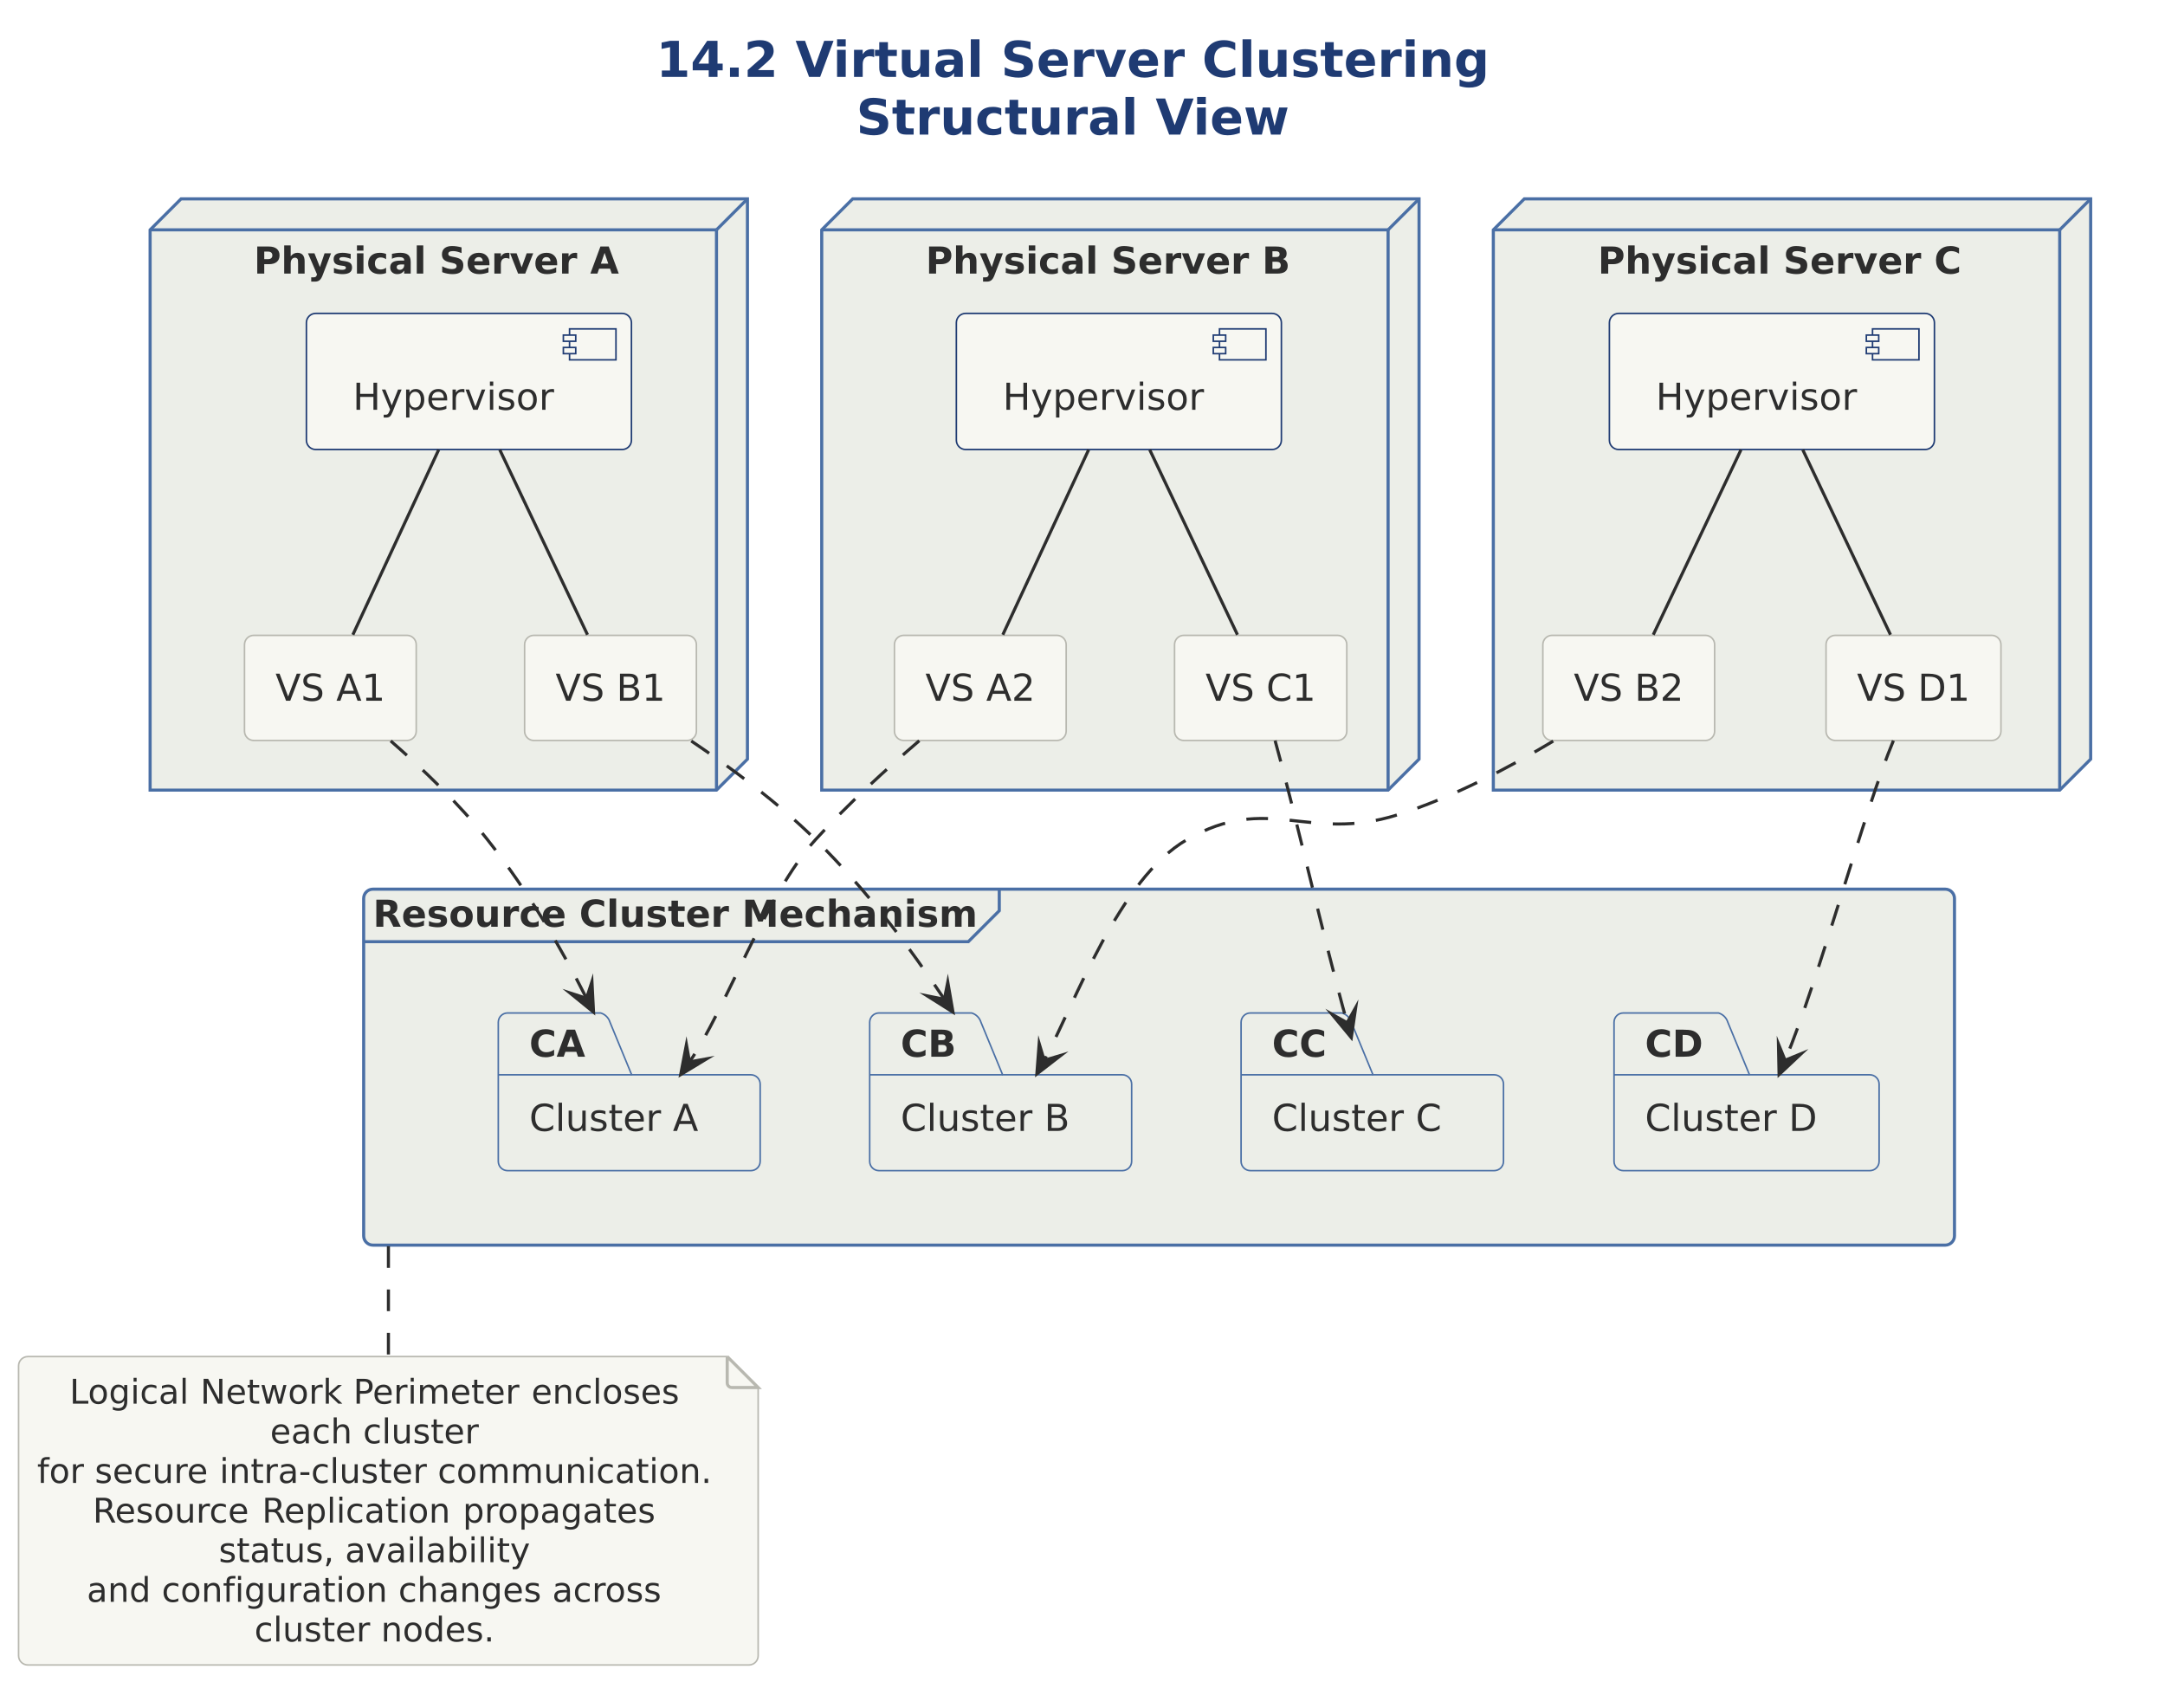
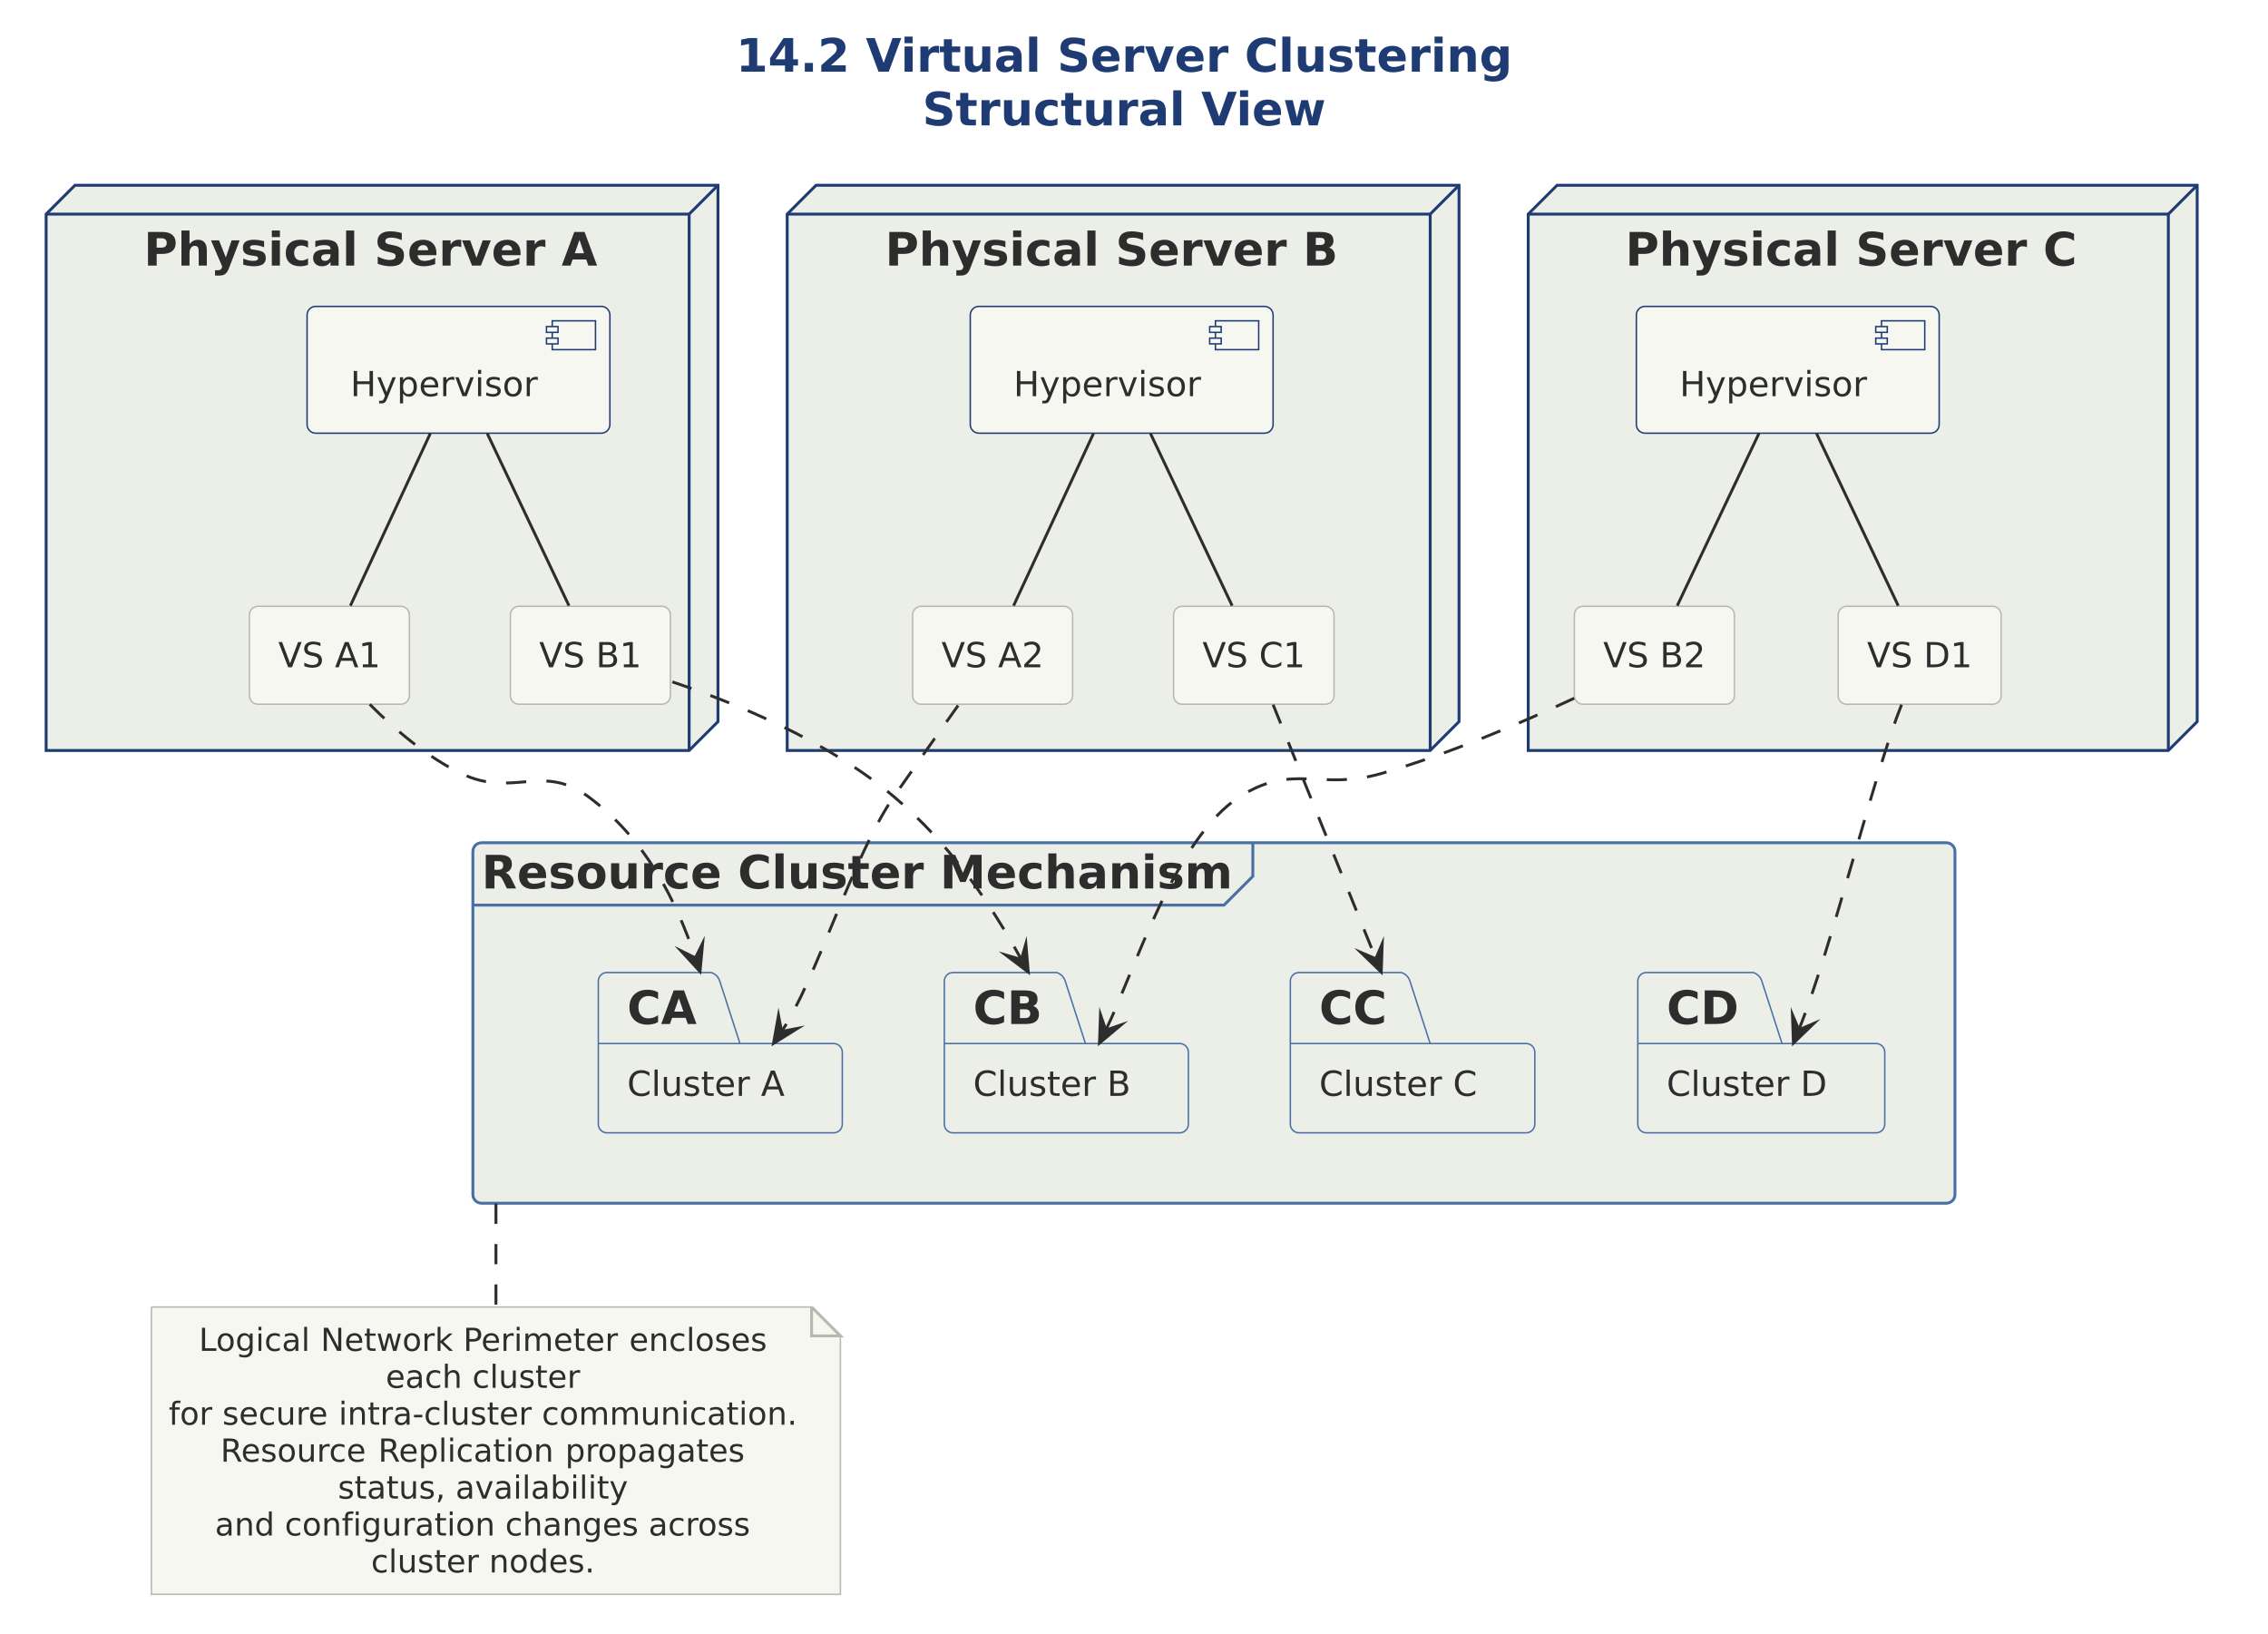
- <svg xmlns="http://www.w3.org/2000/svg" version="1.1" data-diagram-type="DESCRIPTION" style="width:1093px;height:862px;" width="1093.75px" height="862.5px" viewBox="0 0 1093 862" zoomAndPan="magnify" preserveAspectRatio="none" contentStyleType="text/css">
+ <svg xmlns="http://www.w3.org/2000/svg" version="1.1" data-diagram-type="DESCRIPTION" style="width:1229px;height:885px;" width="1229.688px" height="885.938px" viewBox="0 0 1229 885" zoomAndPan="magnify" preserveAspectRatio="none" contentStyleType="text/css">
  <defs />
  <g font-family="sans-serif" lengthAdjust="spacing">
    <g class="title" data-source-line="12">
-       <text x="331.201" y="38.831" fill="#1F3B73" font-size="25" textLength="421.191" font-weight="700" font-family="DejaVu Sans">14.2 Virtual Server Clustering</text>
-       <text x="432.251" y="67.932" fill="#1F3B73" font-size="25" textLength="219.092" font-weight="700" font-family="DejaVu Sans">Structural View</text>
+       <text x="398.779" y="38.831" fill="#1F3B73" font-size="25" textLength="421.191" font-weight="700" font-family="DejaVu Sans">14.2 Virtual Server Clustering</text>
+       <text x="499.829" y="67.932" fill="#1F3B73" font-size="25" textLength="219.092" font-weight="700" font-family="DejaVu Sans">Structural View</text>
    </g>
    <g class="cluster" data-qualified-name="PSA" id="ent0001" data-source-line="14">
-       <polygon points="75.781,116.016,91.406,100.391,377.344,100.391,377.344,383.203,361.719,398.828,75.781,398.828,75.781,116.016" fill="#ECEEE8" style="stroke:#4A6FA5;stroke-width:1.563;stroke-linejoin:miter;stroke-miterlimit:10;" />
-       <line x1="361.719" y1="116.016" x2="377.344" y2="100.391" style="stroke:#4A6FA5;stroke-width:1.563;" />
-       <line x1="75.781" y1="116.016" x2="361.719" y2="116.016" style="stroke:#4A6FA5;stroke-width:1.563;" />
-       <line x1="361.719" y1="116.016" x2="361.719" y2="398.828" style="stroke:#4A6FA5;stroke-width:1.563;" />
-       <text x="128.156" y="138.107" fill="#2D2D2D" font-size="18.75" textLength="184.314" font-weight="700" font-family="DejaVu Sans">Physical Server A</text>
+       <polygon points="25,116.016,40.625,100.391,389.063,100.391,389.063,391.016,373.438,406.641,25,406.641,25,116.016" fill="#ECEEE8" style="stroke:#1F3B73;stroke-width:1.563;stroke-linejoin:miter;stroke-miterlimit:10;" />
+       <line x1="373.438" y1="116.016" x2="389.063" y2="100.391" style="stroke:#1F3B73;stroke-width:1.563;" />
+       <line x1="25" y1="116.016" x2="373.438" y2="116.016" style="stroke:#1F3B73;stroke-width:1.563;" />
+       <line x1="373.438" y1="116.016" x2="373.438" y2="406.641" style="stroke:#1F3B73;stroke-width:1.563;" />
+       <text x="77.905" y="143.909" fill="#2D2D2D" font-size="25" textLength="245.752" font-weight="700" font-family="DejaVu Sans">Physical Server A</text>
    </g>
    <g class="cluster" data-qualified-name="PSB" id="ent0007" data-source-line="22">
-       <polygon points="414.844,116.016,430.469,100.391,716.406,100.391,716.406,383.203,700.781,398.828,414.844,398.828,414.844,116.016" fill="#ECEEE8" style="stroke:#4A6FA5;stroke-width:1.563;stroke-linejoin:miter;stroke-miterlimit:10;" />
-       <line x1="700.781" y1="116.016" x2="716.406" y2="100.391" style="stroke:#4A6FA5;stroke-width:1.563;" />
-       <line x1="414.844" y1="116.016" x2="700.781" y2="116.016" style="stroke:#4A6FA5;stroke-width:1.563;" />
-       <line x1="700.781" y1="116.016" x2="700.781" y2="398.828" style="stroke:#4A6FA5;stroke-width:1.563;" />
-       <text x="467.328" y="138.107" fill="#2D2D2D" font-size="18.75" textLength="184.094" font-weight="700" font-family="DejaVu Sans">Physical Server B</text>
+       <polygon points="426.563,116.016,442.188,100.391,790.625,100.391,790.625,391.016,775,406.641,426.563,406.641,426.563,116.016" fill="#ECEEE8" style="stroke:#1F3B73;stroke-width:1.563;stroke-linejoin:miter;stroke-miterlimit:10;" />
+       <line x1="775" y1="116.016" x2="790.625" y2="100.391" style="stroke:#1F3B73;stroke-width:1.563;" />
+       <line x1="426.563" y1="116.016" x2="775" y2="116.016" style="stroke:#1F3B73;stroke-width:1.563;" />
+       <line x1="775" y1="116.016" x2="775" y2="406.641" style="stroke:#1F3B73;stroke-width:1.563;" />
+       <text x="479.614" y="143.909" fill="#2D2D2D" font-size="25" textLength="245.459" font-weight="700" font-family="DejaVu Sans">Physical Server B</text>
    </g>
    <g class="cluster" data-qualified-name="PSC" id="ent0013" data-source-line="30">
-       <polygon points="753.906,116.016,769.531,100.391,1055.469,100.391,1055.469,383.203,1039.844,398.828,753.906,398.828,753.906,116.016" fill="#ECEEE8" style="stroke:#4A6FA5;stroke-width:1.563;stroke-linejoin:miter;stroke-miterlimit:10;" />
-       <line x1="1039.844" y1="116.016" x2="1055.469" y2="100.391" style="stroke:#4A6FA5;stroke-width:1.563;" />
-       <line x1="753.906" y1="116.016" x2="1039.844" y2="116.016" style="stroke:#4A6FA5;stroke-width:1.563;" />
-       <line x1="1039.844" y1="116.016" x2="1039.844" y2="398.828" style="stroke:#4A6FA5;stroke-width:1.563;" />
-       <text x="806.656" y="138.107" fill="#2D2D2D" font-size="18.75" textLength="183.563" font-weight="700" font-family="DejaVu Sans">Physical Server C</text>
+       <polygon points="828.125,116.016,843.75,100.391,1190.625,100.391,1190.625,391.016,1175,406.641,828.125,406.641,828.125,116.016" fill="#ECEEE8" style="stroke:#1F3B73;stroke-width:1.563;stroke-linejoin:miter;stroke-miterlimit:10;" />
+       <line x1="1175" y1="116.016" x2="1190.625" y2="100.391" style="stroke:#1F3B73;stroke-width:1.563;" />
+       <line x1="828.125" y1="116.016" x2="1175" y2="116.016" style="stroke:#1F3B73;stroke-width:1.563;" />
+       <line x1="1175" y1="116.016" x2="1175" y2="406.641" style="stroke:#1F3B73;stroke-width:1.563;" />
+       <text x="880.75" y="143.909" fill="#2D2D2D" font-size="25" textLength="244.751" font-weight="700" font-family="DejaVu Sans">Physical Server C</text>
    </g>
    <g class="cluster" data-qualified-name="RC" id="ent0019" data-source-line="38">
-       <rect x="183.594" y="448.828" width="803.125" height="179.688" fill="#ECEEE8" style="stroke:#4A6FA5;stroke-width:1.563;" rx="4.688" ry="4.688" />
-       <path d="M504.483,448.828 L504.483,459.717 L488.858,475.342 L183.594,475.342" style="stroke:#4A6FA5;stroke-width:1.563;" fill="none" />
-       <text x="188.281" y="467.795" fill="#2D2D2D" font-size="18.75" textLength="305.264" font-weight="700" font-family="DejaVu Sans">Resource Cluster Mechanism</text>
+       <rect x="256.25" y="456.641" width="803.125" height="195.313" fill="#ECEEE8" style="stroke:#4A6FA5;stroke-width:1.563;" rx="4.688" ry="4.688" />
+       <path d="M678.894,456.641 L678.894,474.805 L663.269,490.43 L256.25,490.43" style="stroke:#4A6FA5;stroke-width:1.563;" fill="none" />
+       <text x="260.938" y="481.409" fill="#2D2D2D" font-size="25" textLength="407.019" font-weight="700" font-family="DejaVu Sans">Resource Cluster Mechanism</text>
    </g>
    <g class="entity" data-qualified-name="PSA.HVA" id="ent0002" data-source-line="15">
-       <rect x="154.688" y="158.203" width="164.096" height="68.701" fill="#F7F7F2" style="stroke:#1F3B73;stroke-width:0.781;" rx="4.688" ry="4.688" />
-       <rect x="287.534" y="166.016" width="23.438" height="15.625" fill="#F7F7F2" style="stroke:#1F3B73;stroke-width:0.781;" />
-       <rect x="284.409" y="169.141" width="6.25" height="3.125" fill="#F7F7F2" style="stroke:#1F3B73;stroke-width:0.781;" />
-       <rect x="284.409" y="175.391" width="6.25" height="3.125" fill="#F7F7F2" style="stroke:#1F3B73;stroke-width:0.781;" />
-       <text x="178.125" y="206.857" fill="#2D2D2D" font-size="18.75" textLength="101.596" font-family="DejaVu Sans">Hypervisor</text>
+       <rect x="166.406" y="166.016" width="164.096" height="68.701" fill="#F7F7F2" style="stroke:#1F3B73;stroke-width:0.781;" rx="4.688" ry="4.688" />
+       <rect x="299.252" y="173.828" width="23.438" height="15.625" fill="#F7F7F2" style="stroke:#1F3B73;stroke-width:0.781;" />
+       <rect x="296.127" y="176.953" width="6.25" height="3.125" fill="#F7F7F2" style="stroke:#1F3B73;stroke-width:0.781;" />
+       <rect x="296.127" y="183.203" width="6.25" height="3.125" fill="#F7F7F2" style="stroke:#1F3B73;stroke-width:0.781;" />
+       <text x="189.844" y="214.67" fill="#2D2D2D" font-size="18.75" textLength="101.596" font-family="DejaVu Sans">Hypervisor</text>
    </g>
    <g class="entity" data-qualified-name="PSA.A1" id="ent0003" data-source-line="16">
-       <rect x="123.438" y="320.703" width="86.694" height="53.076" fill="#F7F7F2" style="stroke:#B8B8B0;stroke-width:0.781;" rx="4.688" ry="4.688" />
-       <text x="139.063" y="353.732" fill="#2D2D2D" font-size="18.75" textLength="24.728" font-family="DejaVu Sans">VS</text>
-       <text x="163.791" y="353.732" fill="#2D2D2D" font-size="18.75" font-family="DejaVu Sans"> </text>
-       <text x="169.751" y="353.732" fill="#2D2D2D" font-size="18.75" textLength="24.756" font-family="DejaVu Sans">A1</text>
+       <rect x="135.156" y="328.516" width="86.694" height="53.076" fill="#F7F7F2" style="stroke:#B8B8B0;stroke-width:0.781;" rx="4.688" ry="4.688" />
+       <text x="150.781" y="361.545" fill="#2D2D2D" font-size="18.75" textLength="24.728" font-family="DejaVu Sans">VS</text>
+       <text x="175.51" y="361.545" fill="#2D2D2D" font-size="18.75" font-family="DejaVu Sans"> </text>
+       <text x="181.47" y="361.545" fill="#2D2D2D" font-size="18.75" textLength="24.756" font-family="DejaVu Sans">A1</text>
    </g>
    <g class="entity" data-qualified-name="PSA.B1" id="ent0004" data-source-line="17">
-       <rect x="264.844" y="320.703" width="86.731" height="53.076" fill="#F7F7F2" style="stroke:#B8B8B0;stroke-width:0.781;" rx="4.688" ry="4.688" />
-       <text x="280.469" y="353.732" fill="#2D2D2D" font-size="18.75" textLength="24.728" font-family="DejaVu Sans">VS</text>
-       <text x="305.197" y="353.732" fill="#2D2D2D" font-size="18.75" font-family="DejaVu Sans"> </text>
-       <text x="311.157" y="353.732" fill="#2D2D2D" font-size="18.75" textLength="24.792" font-family="DejaVu Sans">B1</text>
+       <rect x="276.563" y="328.516" width="86.731" height="53.076" fill="#F7F7F2" style="stroke:#B8B8B0;stroke-width:0.781;" rx="4.688" ry="4.688" />
+       <text x="292.188" y="361.545" fill="#2D2D2D" font-size="18.75" textLength="24.728" font-family="DejaVu Sans">VS</text>
+       <text x="316.916" y="361.545" fill="#2D2D2D" font-size="18.75" font-family="DejaVu Sans"> </text>
+       <text x="322.876" y="361.545" fill="#2D2D2D" font-size="18.75" textLength="24.792" font-family="DejaVu Sans">B1</text>
    </g>
    <g class="entity" data-qualified-name="PSB.HVB" id="ent0008" data-source-line="23">
-       <rect x="482.813" y="158.203" width="164.096" height="68.701" fill="#F7F7F2" style="stroke:#1F3B73;stroke-width:0.781;" rx="4.688" ry="4.688" />
-       <rect x="615.659" y="166.016" width="23.438" height="15.625" fill="#F7F7F2" style="stroke:#1F3B73;stroke-width:0.781;" />
-       <rect x="612.534" y="169.141" width="6.25" height="3.125" fill="#F7F7F2" style="stroke:#1F3B73;stroke-width:0.781;" />
-       <rect x="612.534" y="175.391" width="6.25" height="3.125" fill="#F7F7F2" style="stroke:#1F3B73;stroke-width:0.781;" />
-       <text x="506.25" y="206.857" fill="#2D2D2D" font-size="18.75" textLength="101.596" font-family="DejaVu Sans">Hypervisor</text>
+       <rect x="525.781" y="166.016" width="164.096" height="68.701" fill="#F7F7F2" style="stroke:#1F3B73;stroke-width:0.781;" rx="4.688" ry="4.688" />
+       <rect x="658.627" y="173.828" width="23.438" height="15.625" fill="#F7F7F2" style="stroke:#1F3B73;stroke-width:0.781;" />
+       <rect x="655.502" y="176.953" width="6.25" height="3.125" fill="#F7F7F2" style="stroke:#1F3B73;stroke-width:0.781;" />
+       <rect x="655.502" y="183.203" width="6.25" height="3.125" fill="#F7F7F2" style="stroke:#1F3B73;stroke-width:0.781;" />
+       <text x="549.219" y="214.67" fill="#2D2D2D" font-size="18.75" textLength="101.596" font-family="DejaVu Sans">Hypervisor</text>
    </g>
    <g class="entity" data-qualified-name="PSB.A2" id="ent0009" data-source-line="24">
-       <rect x="451.563" y="320.703" width="86.694" height="53.076" fill="#F7F7F2" style="stroke:#B8B8B0;stroke-width:0.781;" rx="4.688" ry="4.688" />
-       <text x="467.188" y="353.732" fill="#2D2D2D" font-size="18.75" textLength="24.728" font-family="DejaVu Sans">VS</text>
-       <text x="491.916" y="353.732" fill="#2D2D2D" font-size="18.75" font-family="DejaVu Sans"> </text>
-       <text x="497.876" y="353.732" fill="#2D2D2D" font-size="18.75" textLength="24.756" font-family="DejaVu Sans">A2</text>
+       <rect x="494.531" y="328.516" width="86.694" height="53.076" fill="#F7F7F2" style="stroke:#B8B8B0;stroke-width:0.781;" rx="4.688" ry="4.688" />
+       <text x="510.156" y="361.545" fill="#2D2D2D" font-size="18.75" textLength="24.728" font-family="DejaVu Sans">VS</text>
+       <text x="534.885" y="361.545" fill="#2D2D2D" font-size="18.75" font-family="DejaVu Sans"> </text>
+       <text x="540.845" y="361.545" fill="#2D2D2D" font-size="18.75" textLength="24.756" font-family="DejaVu Sans">A2</text>
    </g>
    <g class="entity" data-qualified-name="PSB.C1" id="ent0010" data-source-line="25">
-       <rect x="592.969" y="320.703" width="86.96" height="53.076" fill="#F7F7F2" style="stroke:#B8B8B0;stroke-width:0.781;" rx="4.688" ry="4.688" />
-       <text x="608.594" y="353.732" fill="#2D2D2D" font-size="18.75" textLength="24.728" font-family="DejaVu Sans">VS</text>
-       <text x="633.322" y="353.732" fill="#2D2D2D" font-size="18.75" font-family="DejaVu Sans"> </text>
-       <text x="639.282" y="353.732" fill="#2D2D2D" font-size="18.75" textLength="25.021" font-family="DejaVu Sans">C1</text>
+       <rect x="635.938" y="328.516" width="86.96" height="53.076" fill="#F7F7F2" style="stroke:#B8B8B0;stroke-width:0.781;" rx="4.688" ry="4.688" />
+       <text x="651.563" y="361.545" fill="#2D2D2D" font-size="18.75" textLength="24.728" font-family="DejaVu Sans">VS</text>
+       <text x="676.291" y="361.545" fill="#2D2D2D" font-size="18.75" font-family="DejaVu Sans"> </text>
+       <text x="682.251" y="361.545" fill="#2D2D2D" font-size="18.75" textLength="25.021" font-family="DejaVu Sans">C1</text>
    </g>
    <g class="entity" data-qualified-name="PSC.HVC" id="ent0014" data-source-line="31">
-       <rect x="812.5" y="158.203" width="164.096" height="68.701" fill="#F7F7F2" style="stroke:#1F3B73;stroke-width:0.781;" rx="4.688" ry="4.688" />
-       <rect x="945.346" y="166.016" width="23.438" height="15.625" fill="#F7F7F2" style="stroke:#1F3B73;stroke-width:0.781;" />
-       <rect x="942.221" y="169.141" width="6.25" height="3.125" fill="#F7F7F2" style="stroke:#1F3B73;stroke-width:0.781;" />
-       <rect x="942.221" y="175.391" width="6.25" height="3.125" fill="#F7F7F2" style="stroke:#1F3B73;stroke-width:0.781;" />
-       <text x="835.938" y="206.857" fill="#2D2D2D" font-size="18.75" textLength="101.596" font-family="DejaVu Sans">Hypervisor</text>
+       <rect x="886.719" y="166.016" width="164.096" height="68.701" fill="#F7F7F2" style="stroke:#1F3B73;stroke-width:0.781;" rx="4.688" ry="4.688" />
+       <rect x="1019.565" y="173.828" width="23.438" height="15.625" fill="#F7F7F2" style="stroke:#1F3B73;stroke-width:0.781;" />
+       <rect x="1016.44" y="176.953" width="6.25" height="3.125" fill="#F7F7F2" style="stroke:#1F3B73;stroke-width:0.781;" />
+       <rect x="1016.44" y="183.203" width="6.25" height="3.125" fill="#F7F7F2" style="stroke:#1F3B73;stroke-width:0.781;" />
+       <text x="910.156" y="214.67" fill="#2D2D2D" font-size="18.75" textLength="101.596" font-family="DejaVu Sans">Hypervisor</text>
    </g>
    <g class="entity" data-qualified-name="PSC.B2" id="ent0015" data-source-line="32">
-       <rect x="778.906" y="320.703" width="86.731" height="53.076" fill="#F7F7F2" style="stroke:#B8B8B0;stroke-width:0.781;" rx="4.688" ry="4.688" />
-       <text x="794.531" y="353.732" fill="#2D2D2D" font-size="18.75" textLength="24.728" font-family="DejaVu Sans">VS</text>
-       <text x="819.26" y="353.732" fill="#2D2D2D" font-size="18.75" font-family="DejaVu Sans"> </text>
-       <text x="825.22" y="353.732" fill="#2D2D2D" font-size="18.75" textLength="24.792" font-family="DejaVu Sans">B2</text>
+       <rect x="853.125" y="328.516" width="86.731" height="53.076" fill="#F7F7F2" style="stroke:#B8B8B0;stroke-width:0.781;" rx="4.688" ry="4.688" />
+       <text x="868.75" y="361.545" fill="#2D2D2D" font-size="18.75" textLength="24.728" font-family="DejaVu Sans">VS</text>
+       <text x="893.478" y="361.545" fill="#2D2D2D" font-size="18.75" font-family="DejaVu Sans"> </text>
+       <text x="899.438" y="361.545" fill="#2D2D2D" font-size="18.75" textLength="24.792" font-family="DejaVu Sans">B2</text>
    </g>
    <g class="entity" data-qualified-name="PSC.D1" id="ent0016" data-source-line="33">
-       <rect x="921.875" y="320.703" width="88.306" height="53.076" fill="#F7F7F2" style="stroke:#B8B8B0;stroke-width:0.781;" rx="4.688" ry="4.688" />
-       <text x="937.5" y="353.732" fill="#2D2D2D" font-size="18.75" textLength="24.728" font-family="DejaVu Sans">VS</text>
-       <text x="962.228" y="353.732" fill="#2D2D2D" font-size="18.75" font-family="DejaVu Sans"> </text>
-       <text x="968.188" y="353.732" fill="#2D2D2D" font-size="18.75" textLength="26.367" font-family="DejaVu Sans">D1</text>
+       <rect x="996.094" y="328.516" width="88.306" height="53.076" fill="#F7F7F2" style="stroke:#B8B8B0;stroke-width:0.781;" rx="4.688" ry="4.688" />
+       <text x="1011.719" y="361.545" fill="#2D2D2D" font-size="18.75" textLength="24.728" font-family="DejaVu Sans">VS</text>
+       <text x="1036.447" y="361.545" fill="#2D2D2D" font-size="18.75" font-family="DejaVu Sans"> </text>
+       <text x="1042.407" y="361.545" fill="#2D2D2D" font-size="18.75" textLength="26.367" font-family="DejaVu Sans">D1</text>
    </g>
    <g class="entity" data-qualified-name="RC.CA" id="ent0020" data-source-line="39">
-       <path d="M256.25,511.328 L303.271,511.328 A7.031,7.031 0 0 1 307.959,516.016 L318.896,542.529 L379.086,542.529 A4.688,4.688 0 0 1 383.774,547.217 L383.774,586.23 A4.688,4.688 0 0 1 379.086,590.918 L256.25,590.918 A4.688,4.688 0 0 1 251.563,586.23 L251.563,516.016 A4.688,4.688 0 0 1 256.25,511.328" style="stroke:#4A6FA5;stroke-width:0.781;" fill="#ECEEE8" />
-       <line x1="251.563" y1="542.529" x2="318.896" y2="542.529" style="stroke:#4A6FA5;stroke-width:0.781;" />
-       <text x="267.188" y="533.42" fill="#2D2D2D" font-size="18.75" textLength="28.271" font-weight="700" font-family="DejaVu Sans">CA</text>
-       <text x="267.188" y="570.871" fill="#2D2D2D" font-size="18.75" textLength="66.55" font-family="DejaVu Sans">Cluster</text>
-       <text x="333.737" y="570.871" fill="#2D2D2D" font-size="18.75" font-family="DejaVu Sans"> </text>
-       <text x="339.697" y="570.871" fill="#2D2D2D" font-size="18.75" font-family="DejaVu Sans">A</text>
+       <path d="M328.906,526.953 L385.352,526.953 A7.031,7.031 0 0 1 390.039,531.641 L400.977,565.43 L451.743,565.43 A4.688,4.688 0 0 1 456.43,570.117 L456.43,609.131 A4.688,4.688 0 0 1 451.743,613.818 L328.906,613.818 A4.688,4.688 0 0 1 324.219,609.131 L324.219,531.641 A4.688,4.688 0 0 1 328.906,526.953" style="stroke:#4A6FA5;stroke-width:0.781;" fill="#ECEEE8" />
+       <line x1="324.219" y1="565.43" x2="400.977" y2="565.43" style="stroke:#4A6FA5;stroke-width:0.781;" />
+       <text x="339.844" y="554.846" fill="#2D2D2D" font-size="25" textLength="37.695" font-weight="700" font-family="DejaVu Sans">CA</text>
+       <text x="339.844" y="593.771" fill="#2D2D2D" font-size="18.75" textLength="66.55" font-family="DejaVu Sans">Cluster</text>
+       <text x="406.393" y="593.771" fill="#2D2D2D" font-size="18.75" font-family="DejaVu Sans"> </text>
+       <text x="412.354" y="593.771" fill="#2D2D2D" font-size="18.75" font-family="DejaVu Sans">A</text>
    </g>
    <g class="entity" data-qualified-name="RC.CB" id="ent0021" data-source-line="40">
-       <path d="M443.75,511.328 L490.552,511.328 A7.031,7.031 0 0 1 495.239,516.016 L506.177,542.529 L566.623,542.529 A4.688,4.688 0 0 1 571.31,547.217 L571.31,586.23 A4.688,4.688 0 0 1 566.623,590.918 L443.75,590.918 A4.688,4.688 0 0 1 439.063,586.23 L439.063,516.016 A4.688,4.688 0 0 1 443.75,511.328" style="stroke:#4A6FA5;stroke-width:0.781;" fill="#ECEEE8" />
-       <line x1="439.063" y1="542.529" x2="506.177" y2="542.529" style="stroke:#4A6FA5;stroke-width:0.781;" />
-       <text x="454.688" y="533.42" fill="#2D2D2D" font-size="18.75" textLength="28.052" font-weight="700" font-family="DejaVu Sans">CB</text>
-       <text x="454.688" y="570.871" fill="#2D2D2D" font-size="18.75" textLength="66.55" font-family="DejaVu Sans">Cluster</text>
-       <text x="521.237" y="570.871" fill="#2D2D2D" font-size="18.75" font-family="DejaVu Sans"> </text>
-       <text x="527.197" y="570.871" fill="#2D2D2D" font-size="18.75" font-family="DejaVu Sans">B</text>
+       <path d="M516.406,526.953 L572.559,526.953 A7.031,7.031 0 0 1 577.246,531.641 L588.184,565.43 L639.279,565.43 A4.688,4.688 0 0 1 643.967,570.117 L643.967,609.131 A4.688,4.688 0 0 1 639.279,613.818 L516.406,613.818 A4.688,4.688 0 0 1 511.719,609.131 L511.719,531.641 A4.688,4.688 0 0 1 516.406,526.953" style="stroke:#4A6FA5;stroke-width:0.781;" fill="#ECEEE8" />
+       <line x1="511.719" y1="565.43" x2="588.184" y2="565.43" style="stroke:#4A6FA5;stroke-width:0.781;" />
+       <text x="527.344" y="554.846" fill="#2D2D2D" font-size="25" textLength="37.402" font-weight="700" font-family="DejaVu Sans">CB</text>
+       <text x="527.344" y="593.771" fill="#2D2D2D" font-size="18.75" textLength="66.55" font-family="DejaVu Sans">Cluster</text>
+       <text x="593.893" y="593.771" fill="#2D2D2D" font-size="18.75" font-family="DejaVu Sans"> </text>
+       <text x="599.854" y="593.771" fill="#2D2D2D" font-size="18.75" font-family="DejaVu Sans">B</text>
    </g>
    <g class="entity" data-qualified-name="RC.CC" id="ent0022" data-source-line="41">
-       <path d="M631.25,511.328 L677.521,511.328 A7.031,7.031 0 0 1 682.208,516.016 L693.146,542.529 L754.352,542.529 A4.688,4.688 0 0 1 759.039,547.217 L759.039,586.23 A4.688,4.688 0 0 1 754.352,590.918 L631.25,590.918 A4.688,4.688 0 0 1 626.563,586.23 L626.563,516.016 A4.688,4.688 0 0 1 631.25,511.328" style="stroke:#4A6FA5;stroke-width:0.781;" fill="#ECEEE8" />
-       <line x1="626.563" y1="542.529" x2="693.146" y2="542.529" style="stroke:#4A6FA5;stroke-width:0.781;" />
-       <text x="642.188" y="533.42" fill="#2D2D2D" font-size="18.75" textLength="27.521" font-weight="700" font-family="DejaVu Sans">CC</text>
-       <text x="642.188" y="570.871" fill="#2D2D2D" font-size="18.75" textLength="66.55" font-family="DejaVu Sans">Cluster</text>
-       <text x="708.737" y="570.871" fill="#2D2D2D" font-size="18.75" font-family="DejaVu Sans"> </text>
-       <text x="714.697" y="570.871" fill="#2D2D2D" font-size="18.75" font-family="DejaVu Sans">C</text>
+       <path d="M703.906,526.953 L759.351,526.953 A7.031,7.031 0 0 1 764.038,531.641 L774.976,565.43 L827.008,565.43 A4.688,4.688 0 0 1 831.696,570.117 L831.696,609.131 A4.688,4.688 0 0 1 827.008,613.818 L703.906,613.818 A4.688,4.688 0 0 1 699.219,609.131 L699.219,531.641 A4.688,4.688 0 0 1 703.906,526.953" style="stroke:#4A6FA5;stroke-width:0.781;" fill="#ECEEE8" />
+       <line x1="699.219" y1="565.43" x2="774.976" y2="565.43" style="stroke:#4A6FA5;stroke-width:0.781;" />
+       <text x="714.844" y="554.846" fill="#2D2D2D" font-size="25" textLength="36.694" font-weight="700" font-family="DejaVu Sans">CC</text>
+       <text x="714.844" y="593.771" fill="#2D2D2D" font-size="18.75" textLength="66.55" font-family="DejaVu Sans">Cluster</text>
+       <text x="781.393" y="593.771" fill="#2D2D2D" font-size="18.75" font-family="DejaVu Sans"> </text>
+       <text x="787.354" y="593.771" fill="#2D2D2D" font-size="18.75" font-family="DejaVu Sans">C</text>
    </g>
    <g class="entity" data-qualified-name="RC.CD" id="ent0023" data-source-line="42">
-       <path d="M819.531,511.328 L867.606,511.328 A7.031,7.031 0 0 1 872.293,516.016 L883.231,542.529 L943.979,542.529 A4.688,4.688 0 0 1 948.666,547.217 L948.666,586.23 A4.688,4.688 0 0 1 943.979,590.918 L819.531,590.918 A4.688,4.688 0 0 1 814.844,586.23 L814.844,516.016 A4.688,4.688 0 0 1 819.531,511.328" style="stroke:#4A6FA5;stroke-width:0.781;" fill="#ECEEE8" />
-       <line x1="814.844" y1="542.529" x2="883.231" y2="542.529" style="stroke:#4A6FA5;stroke-width:0.781;" />
-       <text x="830.469" y="533.42" fill="#2D2D2D" font-size="18.75" textLength="29.324" font-weight="700" font-family="DejaVu Sans">CD</text>
-       <text x="830.469" y="570.871" fill="#2D2D2D" font-size="18.75" textLength="66.55" font-family="DejaVu Sans">Cluster</text>
-       <text x="897.018" y="570.871" fill="#2D2D2D" font-size="18.75" font-family="DejaVu Sans"> </text>
-       <text x="902.979" y="570.871" fill="#2D2D2D" font-size="18.75" font-family="DejaVu Sans">D</text>
+       <path d="M892.188,526.953 L950.037,526.953 A7.031,7.031 0 0 1 954.724,531.641 L965.662,565.43 L1016.635,565.43 A4.688,4.688 0 0 1 1021.323,570.117 L1021.323,609.131 A4.688,4.688 0 0 1 1016.635,613.818 L892.188,613.818 A4.688,4.688 0 0 1 887.5,609.131 L887.5,531.641 A4.688,4.688 0 0 1 892.188,526.953" style="stroke:#4A6FA5;stroke-width:0.781;" fill="#ECEEE8" />
+       <line x1="887.5" y1="565.43" x2="965.662" y2="565.43" style="stroke:#4A6FA5;stroke-width:0.781;" />
+       <text x="903.125" y="554.846" fill="#2D2D2D" font-size="25" textLength="39.099" font-weight="700" font-family="DejaVu Sans">CD</text>
+       <text x="903.125" y="593.771" fill="#2D2D2D" font-size="18.75" textLength="66.55" font-family="DejaVu Sans">Cluster</text>
+       <text x="969.675" y="593.771" fill="#2D2D2D" font-size="18.75" font-family="DejaVu Sans"> </text>
+       <text x="975.635" y="593.771" fill="#2D2D2D" font-size="18.75" font-family="DejaVu Sans">D</text>
    </g>
    <g class="entity" data-qualified-name="GMN30" id="ent0031" data-source-line="53">
-       <path d="M9.375,689.453 L9.375,835.754 A4.688,4.688 0 0 0 14.063,840.442 L378.078,840.442 A4.688,4.688 0 0 0 382.765,835.754 L382.765,700.391 L367.14,684.766 L14.063,684.766 A4.688,4.688 0 0 0 9.375,689.453" style="stroke:#B8B8B0;stroke-width:0.781;" fill="#F7F7F2" />
-       <path d="M367.14,684.766 L367.14,698.047 A2.344,2.344 0 0 0 369.484,700.391 L382.765,700.391 L367.14,684.766" style="stroke:#B8B8B0;stroke-width:1.563;" fill="#F7F7F2" />
-       <text x="35.111" y="708.532" fill="#2D2D2D" font-size="17.188" textLength="60.534" font-family="DejaVu Sans">Logical</text>
-       <text x="95.645" y="708.532" fill="#2D2D2D" font-size="17.188" font-family="DejaVu Sans"> </text>
-       <text x="101.108" y="708.532" fill="#2D2D2D" font-size="17.188" textLength="71.763" font-family="DejaVu Sans">Network</text>
-       <text x="172.871" y="708.532" fill="#2D2D2D" font-size="17.188" font-family="DejaVu Sans"> </text>
-       <text x="178.334" y="708.532" fill="#2D2D2D" font-size="17.188" textLength="84.477" font-family="DejaVu Sans">Perimeter</text>
-       <text x="262.812" y="708.532" fill="#2D2D2D" font-size="17.188" font-family="DejaVu Sans"> </text>
-       <text x="268.275" y="708.532" fill="#2D2D2D" font-size="17.188" textLength="74.692" font-family="DejaVu Sans">encloses</text>
-       <text x="136.356" y="728.539" fill="#2D2D2D" font-size="17.188" textLength="41.45" font-family="DejaVu Sans">each</text>
-       <text x="177.806" y="728.539" fill="#2D2D2D" font-size="17.188" font-family="DejaVu Sans"> </text>
-       <text x="183.269" y="728.539" fill="#2D2D2D" font-size="17.188" textLength="58.453" font-family="DejaVu Sans">cluster</text>
-       <text x="18.75" y="748.547" fill="#2D2D2D" font-size="17.188" textLength="23.633" font-family="DejaVu Sans">for</text>
-       <text x="42.383" y="748.547" fill="#2D2D2D" font-size="17.188" font-family="DejaVu Sans"> </text>
-       <text x="47.846" y="748.547" fill="#2D2D2D" font-size="17.188" textLength="57.513" font-family="DejaVu Sans">secure</text>
-       <text x="105.359" y="748.547" fill="#2D2D2D" font-size="17.188" font-family="DejaVu Sans"> </text>
-       <text x="110.822" y="748.547" fill="#2D2D2D" font-size="17.188" textLength="104.661" font-family="DejaVu Sans">intra-cluster</text>
-       <text x="215.483" y="748.547" fill="#2D2D2D" font-size="17.188" font-family="DejaVu Sans"> </text>
-       <text x="220.947" y="748.547" fill="#2D2D2D" font-size="17.188" textLength="138.381" font-family="DejaVu Sans">communication.</text>
-       <text x="46.827" y="768.554" fill="#2D2D2D" font-size="17.188" textLength="79.971" font-family="DejaVu Sans">Resource</text>
-       <text x="126.797" y="768.554" fill="#2D2D2D" font-size="17.188" font-family="DejaVu Sans"> </text>
-       <text x="132.261" y="768.554" fill="#2D2D2D" font-size="17.188" textLength="95.882" font-family="DejaVu Sans">Replication</text>
-       <text x="228.143" y="768.554" fill="#2D2D2D" font-size="17.188" font-family="DejaVu Sans"> </text>
-       <text x="233.606" y="768.554" fill="#2D2D2D" font-size="17.188" textLength="97.645" font-family="DejaVu Sans">propagates</text>
-       <text x="110.436" y="788.561" fill="#2D2D2D" font-size="17.188" textLength="58.276" font-family="DejaVu Sans">status,</text>
-       <text x="168.713" y="788.561" fill="#2D2D2D" font-size="17.188" font-family="DejaVu Sans"> </text>
-       <text x="174.176" y="788.561" fill="#2D2D2D" font-size="17.188" textLength="93.465" font-family="DejaVu Sans">availability</text>
-       <text x="43.83" y="808.569" fill="#2D2D2D" font-size="17.188" textLength="32.336" font-family="DejaVu Sans">and</text>
-       <text x="76.166" y="808.569" fill="#2D2D2D" font-size="17.188" font-family="DejaVu Sans"> </text>
-       <text x="81.63" y="808.569" fill="#2D2D2D" font-size="17.188" textLength="114.01" font-family="DejaVu Sans">configuration</text>
-       <text x="195.639" y="808.569" fill="#2D2D2D" font-size="17.188" font-family="DejaVu Sans"> </text>
-       <text x="201.103" y="808.569" fill="#2D2D2D" font-size="17.188" textLength="72.208" font-family="DejaVu Sans">changes</text>
-       <text x="273.31" y="808.569" fill="#2D2D2D" font-size="17.188" font-family="DejaVu Sans"> </text>
-       <text x="278.774" y="808.569" fill="#2D2D2D" font-size="17.188" textLength="55.473" font-family="DejaVu Sans">across</text>
-       <text x="128.425" y="828.576" fill="#2D2D2D" font-size="17.188" textLength="58.453" font-family="DejaVu Sans">cluster</text>
-       <text x="186.878" y="828.576" fill="#2D2D2D" font-size="17.188" font-family="DejaVu Sans"> </text>
-       <text x="192.341" y="828.576" fill="#2D2D2D" font-size="17.188" textLength="57.311" font-family="DejaVu Sans">nodes.</text>
+       <path d="M82.031,708.203 L82.031,863.879 L455.421,863.879 L455.421,723.828 L439.796,708.203 L82.031,708.203" style="stroke:#B8B8B0;stroke-width:0.781;" fill="#F7F7F2" />
+       <path d="M439.796,708.203 L439.796,723.828 L455.421,723.828 L439.796,708.203" style="stroke:#B8B8B0;stroke-width:1.563;" fill="#F7F7F2" />
+       <text x="107.767" y="731.969" fill="#2D2D2D" font-size="17.188" textLength="60.534" font-family="DejaVu Sans">Logical</text>
+       <text x="168.301" y="731.969" fill="#2D2D2D" font-size="17.188" font-family="DejaVu Sans"> </text>
+       <text x="173.764" y="731.969" fill="#2D2D2D" font-size="17.188" textLength="71.763" font-family="DejaVu Sans">Network</text>
+       <text x="245.527" y="731.969" fill="#2D2D2D" font-size="17.188" font-family="DejaVu Sans"> </text>
+       <text x="250.991" y="731.969" fill="#2D2D2D" font-size="17.188" textLength="84.477" font-family="DejaVu Sans">Perimeter</text>
+       <text x="335.468" y="731.969" fill="#2D2D2D" font-size="17.188" font-family="DejaVu Sans"> </text>
+       <text x="340.931" y="731.969" fill="#2D2D2D" font-size="17.188" textLength="74.692" font-family="DejaVu Sans">encloses</text>
+       <text x="209.012" y="751.977" fill="#2D2D2D" font-size="17.188" textLength="41.45" font-family="DejaVu Sans">each</text>
+       <text x="250.462" y="751.977" fill="#2D2D2D" font-size="17.188" font-family="DejaVu Sans"> </text>
+       <text x="255.925" y="751.977" fill="#2D2D2D" font-size="17.188" textLength="58.453" font-family="DejaVu Sans">cluster</text>
+       <text x="91.406" y="771.984" fill="#2D2D2D" font-size="17.188" textLength="23.633" font-family="DejaVu Sans">for</text>
+       <text x="115.039" y="771.984" fill="#2D2D2D" font-size="17.188" font-family="DejaVu Sans"> </text>
+       <text x="120.502" y="771.984" fill="#2D2D2D" font-size="17.188" textLength="57.513" font-family="DejaVu Sans">secure</text>
+       <text x="178.015" y="771.984" fill="#2D2D2D" font-size="17.188" font-family="DejaVu Sans"> </text>
+       <text x="183.479" y="771.984" fill="#2D2D2D" font-size="17.188" textLength="104.661" font-family="DejaVu Sans">intra-cluster</text>
+       <text x="288.139" y="771.984" fill="#2D2D2D" font-size="17.188" font-family="DejaVu Sans"> </text>
+       <text x="293.603" y="771.984" fill="#2D2D2D" font-size="17.188" textLength="138.381" font-family="DejaVu Sans">communication.</text>
+       <text x="119.483" y="791.991" fill="#2D2D2D" font-size="17.188" textLength="79.971" font-family="DejaVu Sans">Resource</text>
+       <text x="199.453" y="791.991" fill="#2D2D2D" font-size="17.188" font-family="DejaVu Sans"> </text>
+       <text x="204.917" y="791.991" fill="#2D2D2D" font-size="17.188" textLength="95.882" font-family="DejaVu Sans">Replication</text>
+       <text x="300.799" y="791.991" fill="#2D2D2D" font-size="17.188" font-family="DejaVu Sans"> </text>
+       <text x="306.263" y="791.991" fill="#2D2D2D" font-size="17.188" textLength="97.645" font-family="DejaVu Sans">propagates</text>
+       <text x="183.092" y="811.999" fill="#2D2D2D" font-size="17.188" textLength="58.276" font-family="DejaVu Sans">status,</text>
+       <text x="241.369" y="811.999" fill="#2D2D2D" font-size="17.188" font-family="DejaVu Sans"> </text>
+       <text x="246.832" y="811.999" fill="#2D2D2D" font-size="17.188" textLength="93.465" font-family="DejaVu Sans">availability</text>
+       <text x="116.487" y="832.006" fill="#2D2D2D" font-size="17.188" textLength="32.336" font-family="DejaVu Sans">and</text>
+       <text x="148.822" y="832.006" fill="#2D2D2D" font-size="17.188" font-family="DejaVu Sans"> </text>
+       <text x="154.286" y="832.006" fill="#2D2D2D" font-size="17.188" textLength="114.01" font-family="DejaVu Sans">configuration</text>
+       <text x="268.296" y="832.006" fill="#2D2D2D" font-size="17.188" font-family="DejaVu Sans"> </text>
+       <text x="273.759" y="832.006" fill="#2D2D2D" font-size="17.188" textLength="72.208" font-family="DejaVu Sans">changes</text>
+       <text x="345.967" y="832.006" fill="#2D2D2D" font-size="17.188" font-family="DejaVu Sans"> </text>
+       <text x="351.43" y="832.006" fill="#2D2D2D" font-size="17.188" textLength="55.473" font-family="DejaVu Sans">across</text>
+       <text x="201.081" y="852.013" fill="#2D2D2D" font-size="17.188" textLength="58.453" font-family="DejaVu Sans">cluster</text>
+       <text x="259.534" y="852.013" fill="#2D2D2D" font-size="17.188" font-family="DejaVu Sans"> </text>
+       <text x="264.997" y="852.013" fill="#2D2D2D" font-size="17.188" textLength="57.311" font-family="DejaVu Sans">nodes.</text>
    </g>
    <g class="link" data-entity-1="ent0002" data-entity-2="ent0003" id="lnk5" data-source-line="19" data-link-type="association">
-       <path d="M221.469,227.031 C208.453,255.063 190.031,294.766 178.156,320.391" style="stroke:#2D2D2D;stroke-width:1.563;" fill="none" id="HVA-A1" />
+       <path d="M233.188,234.844 C220.172,262.875 201.75,302.578 189.875,328.203" style="stroke:#2D2D2D;stroke-width:1.563;" fill="none" id="HVA-A1" />
    </g>
    <g class="link" data-entity-1="ent0002" data-entity-2="ent0004" id="lnk6" data-source-line="20" data-link-type="association">
-       <path d="M252.312,227.031 C265.609,255.063 284.438,294.766 296.594,320.391" style="stroke:#2D2D2D;stroke-width:1.563;" fill="none" id="HVA-B1" />
+       <path d="M264.031,234.844 C277.328,262.875 296.156,302.578 308.313,328.203" style="stroke:#2D2D2D;stroke-width:1.563;" fill="none" id="HVA-B1" />
    </g>
    <g class="link" data-entity-1="ent0008" data-entity-2="ent0009" id="lnk11" data-source-line="27" data-link-type="association">
-       <path d="M549.594,227.031 C536.578,255.063 518.156,294.766 506.281,320.391" style="stroke:#2D2D2D;stroke-width:1.563;" fill="none" id="HVB-A2" />
+       <path d="M592.563,234.844 C579.547,262.875 561.125,302.578 549.25,328.203" style="stroke:#2D2D2D;stroke-width:1.563;" fill="none" id="HVB-A2" />
    </g>
    <g class="link" data-entity-1="ent0008" data-entity-2="ent0010" id="lnk12" data-source-line="28" data-link-type="association">
-       <path d="M580.438,227.031 C593.734,255.063 612.563,294.766 624.719,320.391" style="stroke:#2D2D2D;stroke-width:1.563;" fill="none" id="HVB-C1" />
+       <path d="M623.406,234.844 C636.703,262.875 655.531,302.578 667.688,328.203" style="stroke:#2D2D2D;stroke-width:1.563;" fill="none" id="HVB-C1" />
    </g>
    <g class="link" data-entity-1="ent0014" data-entity-2="ent0015" id="lnk17" data-source-line="35" data-link-type="association">
-       <path d="M878.938,227.031 C865.641,255.063 846.813,294.766 834.656,320.391" style="stroke:#2D2D2D;stroke-width:1.563;" fill="none" id="HVC-B2" />
+       <path d="M953.156,234.844 C939.859,262.875 921.031,302.578 908.875,328.203" style="stroke:#2D2D2D;stroke-width:1.563;" fill="none" id="HVC-B2" />
    </g>
    <g class="link" data-entity-1="ent0014" data-entity-2="ent0016" id="lnk18" data-source-line="36" data-link-type="association">
-       <path d="M910.125,227.031 C923.422,255.063 942.25,294.766 954.406,320.391" style="stroke:#2D2D2D;stroke-width:1.563;" fill="none" id="HVC-D1" />
+       <path d="M984.344,234.844 C997.641,262.875 1016.469,302.578 1028.625,328.203" style="stroke:#2D2D2D;stroke-width:1.563;" fill="none" id="HVC-D1" />
    </g>
    <g class="link" data-entity-1="ent0003" data-entity-2="ent0020" id="lnk24" data-source-line="45" data-link-type="dependency">
-       <path d="M197.25,374 C212.984,387.734 231.75,405.625 246.094,423.828 C267.422,450.891 282.962,478.05 296.103,503.925" style="stroke:#2D2D2D;stroke-width:1.563;stroke-dasharray:10.938,10.938;" fill="none" id="A1-to-CA" />
-       <polygon points="299.641,510.891,298.846,495.522,296.103,503.925,287.701,501.182,299.641,510.891" fill="#2D2D2D" style="stroke:#2D2D2D;stroke-width:1.563;stroke-linejoin:miter;stroke-miterlimit:10;" />
+       <path d="M200.375,381.641 C213.516,394.844 231.219,410.125 250,419.141 C278,432.594 293.734,413.234 318.75,431.641 C349.984,454.641 366.333,487.862 376.833,519.018" style="stroke:#2D2D2D;stroke-width:1.563;stroke-dasharray:10.938,10.938;" fill="none" id="A1-to-CA" />
+       <polygon points="379.328,526.422,380.76,511.1,376.833,519.018,368.914,515.092,379.328,526.422" fill="#2D2D2D" style="stroke:#2D2D2D;stroke-width:1.563;stroke-linejoin:miter;stroke-miterlimit:10;" />
    </g>
    <g class="link" data-entity-1="ent0009" data-entity-2="ent0020" id="lnk25" data-source-line="46" data-link-type="dependency">
-       <path d="M464.094,373.891 C447.828,387.875 427.891,406.031 411.719,423.828 C386.625,451.437 365.993,510.303 348.102,536.022" style="stroke:#2D2D2D;stroke-width:1.563;stroke-dasharray:10.938,10.938;" fill="none" id="A2-to-CA" />
-       <polygon points="343.641,542.436,356.802,534.46,348.102,536.022,346.54,527.322,343.641,542.436" fill="#2D2D2D" style="stroke:#2D2D2D;stroke-width:1.563;stroke-linejoin:miter;stroke-miterlimit:10;" />
+       <path d="M519.188,382.25 C508.891,396.703 495.844,415.125 484.375,431.641 C462.281,463.438 442.006,531.618 423.538,558.883" style="stroke:#2D2D2D;stroke-width:1.563;stroke-dasharray:10.938,10.938;" fill="none" id="A2-to-CA" />
+       <polygon points="419.156,565.352,432.217,557.214,423.538,558.883,421.868,550.204,419.156,565.352" fill="#2D2D2D" style="stroke:#2D2D2D;stroke-width:1.563;stroke-linejoin:miter;stroke-miterlimit:10;" />
    </g>
    <g class="link" data-entity-1="ent0004" data-entity-2="ent0021" id="lnk26" data-source-line="47" data-link-type="dependency">
-       <path d="M348.984,374.031 C368.984,387.5 392.828,405.156 411.719,423.828 C438.453,450.25 459.267,478.24 476.767,504.412" style="stroke:#2D2D2D;stroke-width:1.563;stroke-dasharray:10.938,10.938;" fill="none" id="B1-to-CB" />
-       <polygon points="481.109,510.906,478.488,495.742,476.767,504.412,468.097,502.69,481.109,510.906" fill="#2D2D2D" style="stroke:#2D2D2D;stroke-width:1.563;stroke-linejoin:miter;stroke-miterlimit:10;" />
+       <path d="M364.359,369.469 C399.641,381.359 448.938,401.766 484.375,431.641 C515.516,457.906 537.024,490.112 553.446,519.893" style="stroke:#2D2D2D;stroke-width:1.563;stroke-dasharray:10.938,10.938;" fill="none" id="B1-to-CB" />
+       <polygon points="557.219,526.734,555.901,511.402,553.446,519.893,544.955,517.438,557.219,526.734" fill="#2D2D2D" style="stroke:#2D2D2D;stroke-width:1.563;stroke-linejoin:miter;stroke-miterlimit:10;" />
    </g>
    <g class="link" data-entity-1="ent0015" data-entity-2="ent0021" id="lnk27" data-source-line="48" data-link-type="dependency">
-       <path d="M784.141,374.094 C762.016,387.375 733.188,402.641 705.469,411.328 C660.094,425.547 640.391,400.047 599.219,423.828 C564.781,443.719 542.85,506.154 527.163,535.232" style="stroke:#2D2D2D;stroke-width:1.563;stroke-dasharray:10.938,10.938;" fill="none" id="B2-to-CB" />
-       <polygon points="523.453,542.107,535.631,532.699,527.163,535.232,524.629,526.764,523.453,542.107" fill="#2D2D2D" style="stroke:#2D2D2D;stroke-width:1.563;stroke-linejoin:miter;stroke-miterlimit:10;" />
+       <path d="M853.047,378.328 C824.016,391.891 784.719,408.703 748.438,419.141 C715.297,428.672 700.953,413.125 671.875,431.641 C636.547,454.141 614.589,526.724 599.214,558.162" style="stroke:#2D2D2D;stroke-width:1.563;stroke-dasharray:10.938,10.938;" fill="none" id="B2-to-CB" />
+       <polygon points="595.781,565.18,607.574,555.293,599.214,558.162,596.345,549.801,595.781,565.18" fill="#2D2D2D" style="stroke:#2D2D2D;stroke-width:1.563;stroke-linejoin:miter;stroke-miterlimit:10;" />
    </g>
    <g class="link" data-entity-1="ent0010" data-entity-2="ent0022" id="lnk28" data-source-line="49" data-link-type="dependency">
-       <path d="M643.734,373.844 C653.391,408.328 668.767,475.829 680.095,516.251" style="stroke:#2D2D2D;stroke-width:1.563;stroke-dasharray:10.938,10.938;" fill="none" id="C1-to-CC" />
-       <polygon points="682.203,523.774,684.426,508.546,680.095,516.251,672.39,511.92,682.203,523.774" fill="#2D2D2D" style="stroke:#2D2D2D;stroke-width:1.563;stroke-linejoin:miter;stroke-miterlimit:10;" />
+       <path d="M689.891,381.859 C704.328,417.578 728.022,476.18 745.553,519.493" style="stroke:#2D2D2D;stroke-width:1.563;stroke-dasharray:10.938,10.938;" fill="none" id="C1-to-CC" />
+       <polygon points="748.484,526.734,749.002,511.354,745.553,519.493,737.415,516.044,748.484,526.734" fill="#2D2D2D" style="stroke:#2D2D2D;stroke-width:1.563;stroke-linejoin:miter;stroke-miterlimit:10;" />
    </g>
    <g class="link" data-entity-1="ent0016" data-entity-2="ent0023" id="lnk29" data-source-line="50" data-link-type="dependency">
-       <path d="M955.891,373.844 C941.406,408.328 918.201,494.765 901.201,535.187" style="stroke:#2D2D2D;stroke-width:1.563;stroke-dasharray:10.938,10.938;" fill="none" id="D1-to-CD" />
-       <polygon points="898.172,542.389,909.385,531.849,901.201,535.187,897.862,527.003,898.172,542.389" fill="#2D2D2D" style="stroke:#2D2D2D;stroke-width:1.563;stroke-linejoin:miter;stroke-miterlimit:10;" />
+       <path d="M1030.422,381.859 C1015.984,417.578 992.291,514.657 974.759,557.969" style="stroke:#2D2D2D;stroke-width:1.563;stroke-dasharray:10.938,10.938;" fill="none" id="D1-to-CD" />
+       <polygon points="971.828,565.211,982.898,554.521,974.759,557.969,971.311,549.831,971.828,565.211" fill="#2D2D2D" style="stroke:#2D2D2D;stroke-width:1.563;stroke-linejoin:miter;stroke-miterlimit:10;" />
    </g>
    <g class="link" data-entity-1="ent0019" data-entity-2="ent0031" id="lnk32" data-source-line="53" data-link-type="association">
-       <path d="M196.094,629.034 C196.094,632.646 196.094,636.307 196.094,639.997 C196.094,654.757 196.094,669.984 196.094,684.453" style="stroke:#2D2D2D;stroke-width:1.563;stroke-dasharray:10.938,10.938;" fill="none" id="RC-GMN30" />
+       <path d="M268.75,652.198 C268.75,652.663 268.75,653.13 268.75,653.596 C268.75,654.53 268.75,655.467 268.75,656.406 C268.75,658.284 268.75,660.171 268.75,662.066 C268.75,677.224 268.75,692.84 268.75,707.641" style="stroke:#2D2D2D;stroke-width:1.563;stroke-dasharray:10.938,10.938;" fill="none" id="RC-GMN30" />
    </g>
  </g>
</svg>
